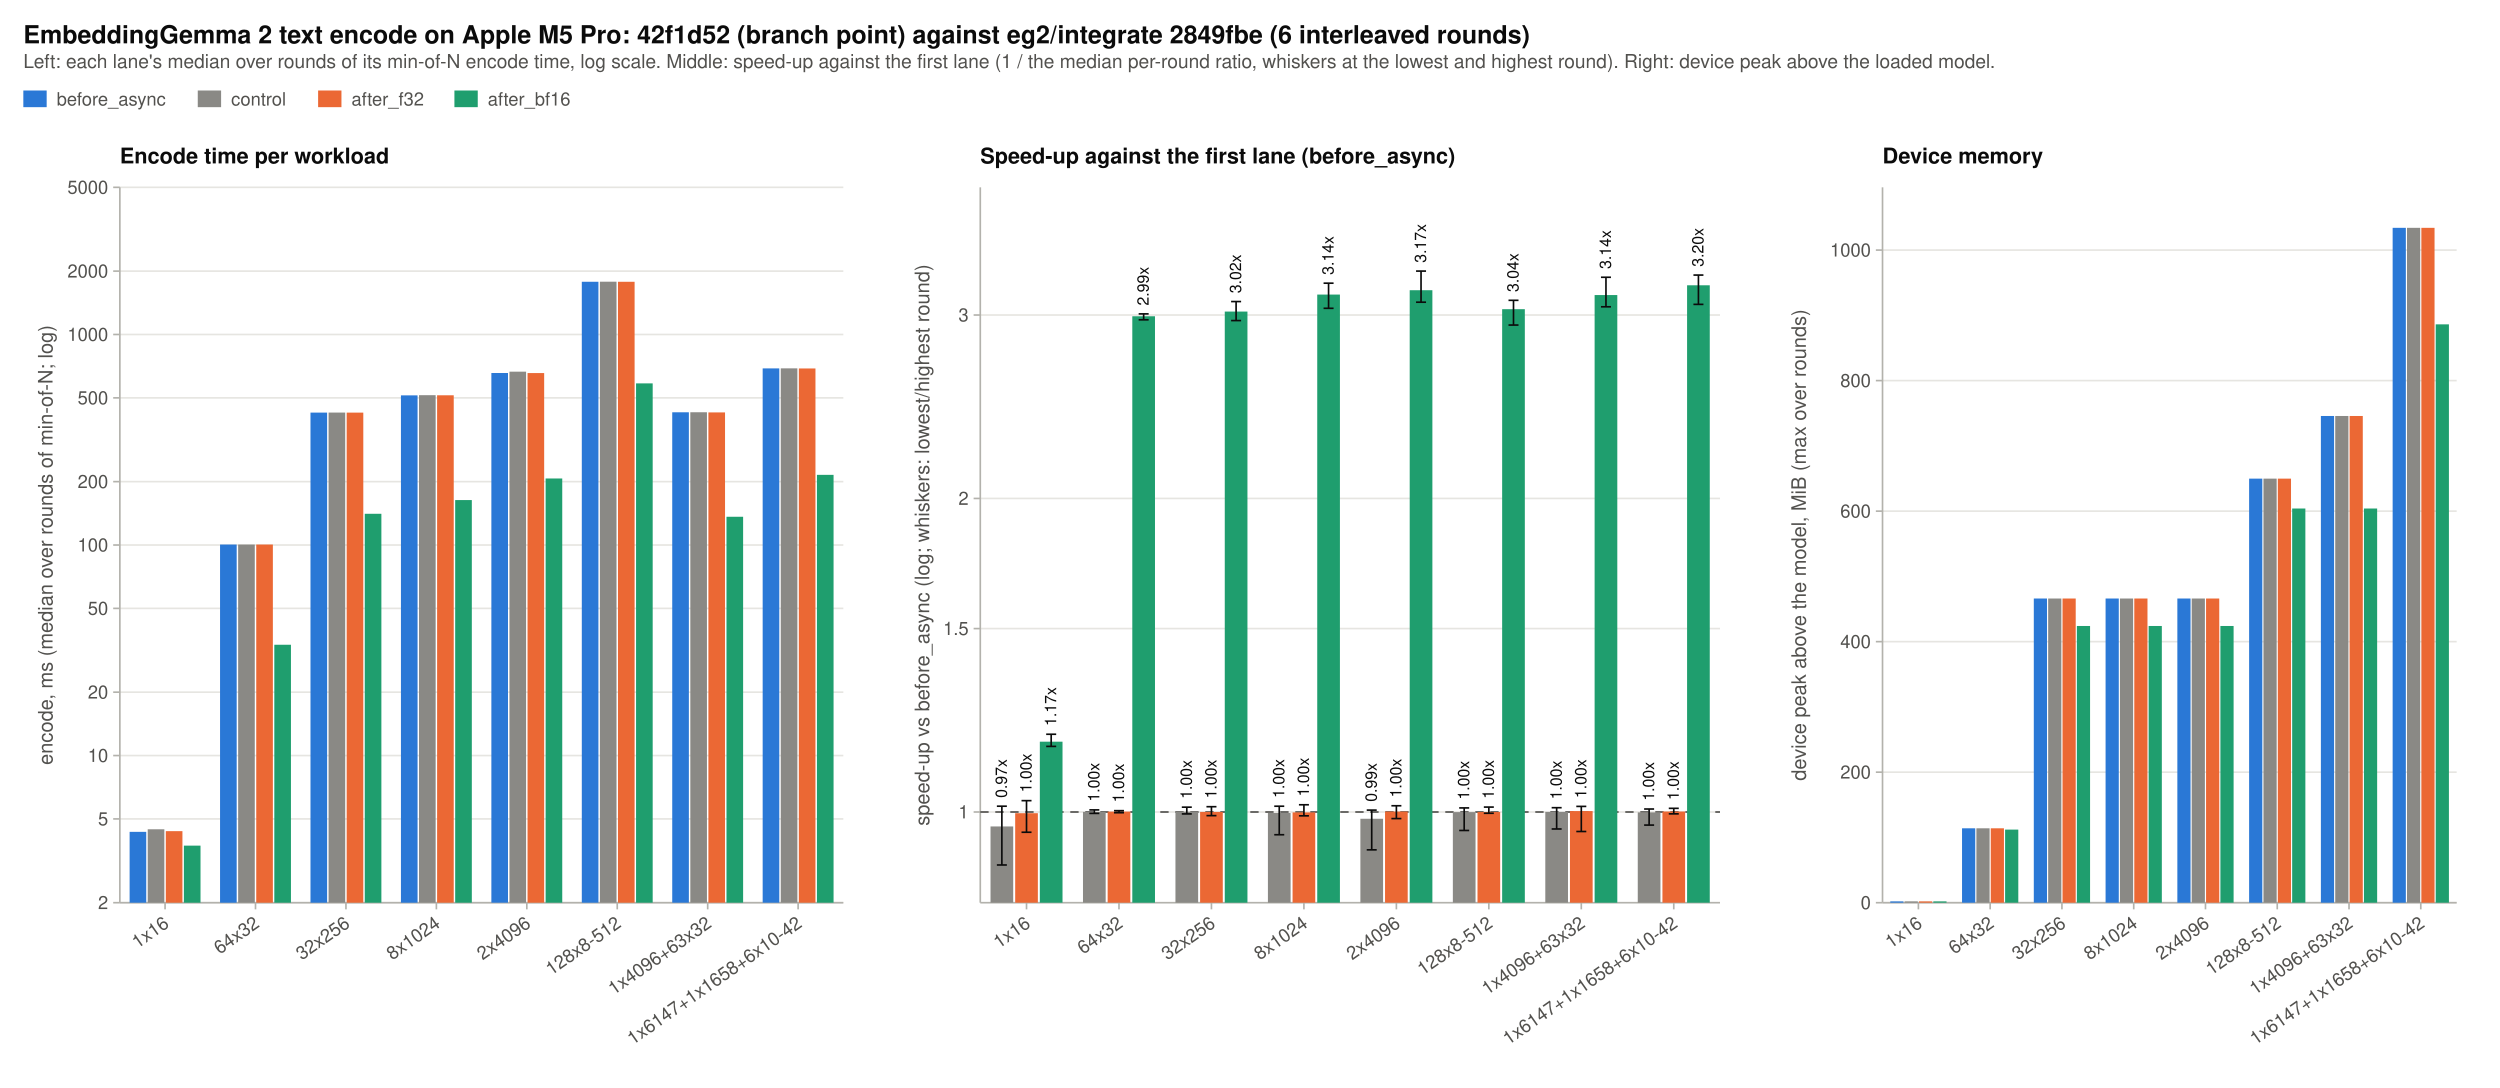
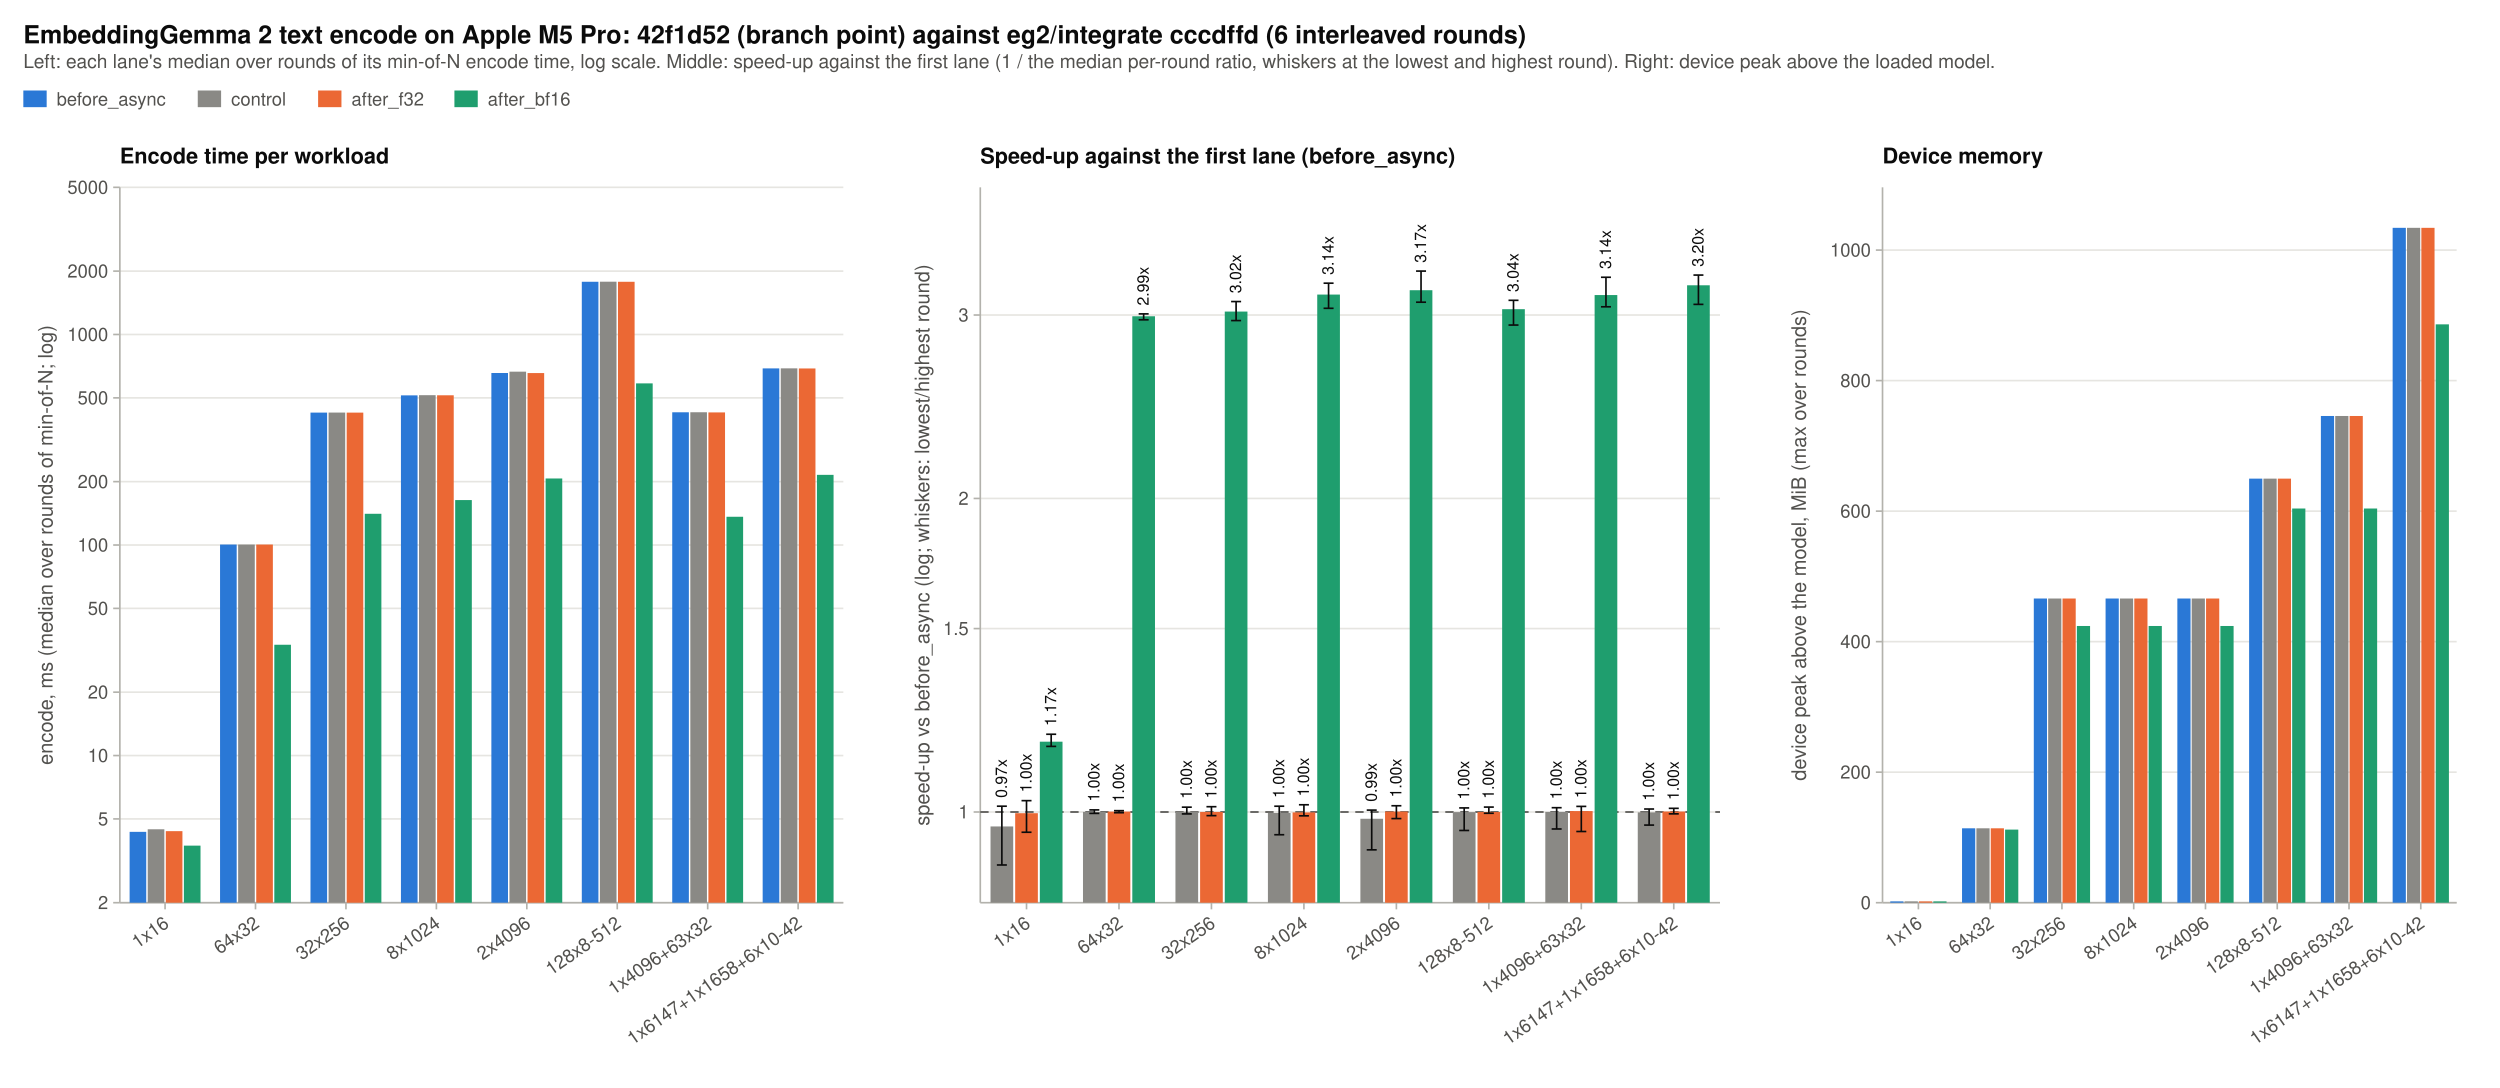
<svg xmlns="http://www.w3.org/2000/svg" width="1500" height="652.8" viewBox="0 0 1500 652.8" role="img">
  <style>
text{font-family:-apple-system,Helvetica,Arial,sans-serif}
.ink{fill:#0b0b0b}.mut{fill:#52514e}.dim{fill:#898781}.bold{font-weight:600}
.bg{fill:#fff}.grid{stroke:#e6e5e1;stroke-width:1}.axis{stroke:#b3b2ac;stroke-width:1}
.sk{stroke:#0b0b0b}.mk{stroke:#52514e}.edge{stroke:#fff}
@media (prefers-color-scheme:dark){.bg{fill:#1a1a19}.ink{fill:#f0efec}.mut{fill:#c3c2b7}.dim{fill:#8c8b84}
.grid{stroke:#2c2c2a}.axis{stroke:#55544f}.sk{stroke:#f0efec}.mk{stroke:#c3c2b7}.edge{stroke:#1a1a19}}
</style>
  <rect class="bg" width="100%" height="100%" />
-   <text class="ink" x="14" y="26" font-size="15" font-weight="600">EmbeddingGemma 2 text encode on Apple M5 Pro: 42f1d52 (branch point) against eg2/integrate 2849fbe (6 interleaved rounds)</text>
+   <text class="ink" x="14" y="26" font-size="15" font-weight="600">EmbeddingGemma 2 text encode on Apple M5 Pro: 42f1d52 (branch point) against eg2/integrate cccdffd (6 interleaved rounds)</text>
  <text class="mut" x="14" y="40.8" font-size="11.5">Left: each lane's median over rounds of its min-of-N encode time, log scale. Middle: speed-up against the first lane (1 / the median per-round ratio, whiskers at the lowest and highest round). Right: device peak above the loaded model.</text>
  <rect class="key" x="14" y="54.3" width="14" height="10" fill="#2a78d6" />
  <text class="mut" x="34" y="63.3" font-size="11">before_async</text>
  <rect class="key" x="118.66" y="54.3" width="14" height="10" fill="#8a8985" />
  <text class="mut" x="138.66" y="63.3" font-size="11">control</text>
  <rect class="key" x="190.87" y="54.3" width="14" height="10" fill="#eb6834" />
  <text class="mut" x="210.87" y="63.3" font-size="11">after_f32</text>
  <rect class="key" x="272.65" y="54.3" width="14" height="10" fill="#1f9e6e" />
  <text class="mut" x="292.65" y="63.3" font-size="11">after_bf16</text>
  <g class="panel">
    <line class="grid" x1="71.91" y1="541.62" x2="506" y2="541.62" />
    <line class="axis" x1="67.91" y1="541.62" x2="71.91" y2="541.62" />
    <text class="mut" x="64.91" y="545.47" font-size="11" text-anchor="end">2</text>
    <line class="grid" x1="71.91" y1="491.35" x2="506" y2="491.35" />
    <line class="axis" x1="67.91" y1="491.35" x2="71.91" y2="491.35" />
    <text class="mut" x="64.91" y="495.2" font-size="11" text-anchor="end">5</text>
    <line class="grid" x1="71.91" y1="453.33" x2="506" y2="453.33" />
    <line class="axis" x1="67.91" y1="453.33" x2="71.91" y2="453.33" />
    <text class="mut" x="64.91" y="457.18" font-size="11" text-anchor="end">10</text>
    <line class="grid" x1="71.91" y1="415.3" x2="506" y2="415.3" />
    <line class="axis" x1="67.91" y1="415.3" x2="71.91" y2="415.3" />
    <text class="mut" x="64.91" y="419.15" font-size="11" text-anchor="end">20</text>
    <line class="grid" x1="71.91" y1="365.03" x2="506" y2="365.03" />
    <line class="axis" x1="67.91" y1="365.03" x2="71.91" y2="365.03" />
    <text class="mut" x="64.91" y="368.88" font-size="11" text-anchor="end">50</text>
    <line class="grid" x1="71.91" y1="327.01" x2="506" y2="327.01" />
    <line class="axis" x1="67.91" y1="327.01" x2="71.91" y2="327.01" />
    <text class="mut" x="64.91" y="330.86" font-size="11" text-anchor="end">100</text>
    <line class="grid" x1="71.91" y1="288.98" x2="506" y2="288.98" />
    <line class="axis" x1="67.91" y1="288.98" x2="71.91" y2="288.98" />
    <text class="mut" x="64.91" y="292.83" font-size="11" text-anchor="end">200</text>
    <line class="grid" x1="71.91" y1="238.72" x2="506" y2="238.72" />
    <line class="axis" x1="67.91" y1="238.72" x2="71.91" y2="238.72" />
    <text class="mut" x="64.91" y="242.57" font-size="11" text-anchor="end">500</text>
    <line class="grid" x1="71.91" y1="200.69" x2="506" y2="200.69" />
    <line class="axis" x1="67.91" y1="200.69" x2="71.91" y2="200.69" />
    <text class="mut" x="64.91" y="204.54" font-size="11" text-anchor="end">1000</text>
    <line class="grid" x1="71.91" y1="162.67" x2="506" y2="162.67" />
    <line class="axis" x1="67.91" y1="162.67" x2="71.91" y2="162.67" />
    <text class="mut" x="64.91" y="166.52" font-size="11" text-anchor="end">2000</text>
    <line class="grid" x1="71.91" y1="112.4" x2="506" y2="112.4" />
    <line class="axis" x1="67.91" y1="112.4" x2="71.91" y2="112.4" />
    <text class="mut" x="64.91" y="116.25" font-size="11" text-anchor="end">5000</text>
    <line class="axis" x1="99.04" y1="541.62" x2="99.04" y2="545.62" />
    <text class="mut" x="102.04" y="555.62" font-size="11" text-anchor="end" transform="rotate(-35 102.04 555.62)">1x16</text>
    <line class="axis" x1="153.3" y1="541.62" x2="153.3" y2="545.62" />
    <text class="mut" x="156.3" y="555.62" font-size="11" text-anchor="end" transform="rotate(-35 156.3 555.62)">64x32</text>
    <line class="axis" x1="207.57" y1="541.62" x2="207.57" y2="545.62" />
    <text class="mut" x="210.57" y="555.62" font-size="11" text-anchor="end" transform="rotate(-35 210.57 555.62)">32x256</text>
    <line class="axis" x1="261.83" y1="541.62" x2="261.83" y2="545.62" />
    <text class="mut" x="264.83" y="555.62" font-size="11" text-anchor="end" transform="rotate(-35 264.83 555.62)">8x1024</text>
    <line class="axis" x1="316.09" y1="541.62" x2="316.09" y2="545.62" />
    <text class="mut" x="319.09" y="555.62" font-size="11" text-anchor="end" transform="rotate(-35 319.09 555.62)">2x4096</text>
    <line class="axis" x1="370.35" y1="541.62" x2="370.35" y2="545.62" />
    <text class="mut" x="373.35" y="555.62" font-size="11" text-anchor="end" transform="rotate(-35 373.35 555.62)">128x8-512</text>
    <line class="axis" x1="424.61" y1="541.62" x2="424.61" y2="545.62" />
    <text class="mut" x="427.61" y="555.62" font-size="11" text-anchor="end" transform="rotate(-35 427.61 555.62)">1x4096+63x32</text>
    <line class="axis" x1="478.87" y1="541.62" x2="478.87" y2="545.62" />
    <text class="mut" x="481.87" y="555.62" font-size="11" text-anchor="end" transform="rotate(-35 481.87 555.62)">1x6147+1x1658+6x10-42</text>
    <line class="axis" x1="71.91" y1="541.62" x2="506" y2="541.62" />
    <line class="axis" x1="71.91" y1="112.4" x2="71.91" y2="541.62" />
    <text class="mut" x="31.52" y="327.01" font-size="12" text-anchor="middle" transform="rotate(-90 31.52 327.01)">encode, ms (median over rounds of min-of-N; log)</text>
    <text class="ink" x="71.91" y="98.06" font-size="13" font-weight="600">Encode time per workload</text>
    <rect x="77.77" y="499.11" width="9.98" height="42.51" class="bar" fill="#2a78d6" />
    <rect x="88.63" y="497.57" width="9.98" height="44.05" class="bar" fill="#8a8985" />
    <rect x="99.48" y="498.69" width="9.98" height="42.93" class="bar" fill="#eb6834" />
    <rect x="110.33" y="507.38" width="9.98" height="34.24" class="bar" fill="#1f9e6e" />
    <rect x="132.03" y="326.72" width="9.98" height="214.9" class="bar" fill="#2a78d6" />
    <rect x="142.89" y="326.73" width="9.98" height="214.89" class="bar" fill="#8a8985" />
    <rect x="153.74" y="326.72" width="9.98" height="214.9" class="bar" fill="#eb6834" />
    <rect x="164.59" y="386.85" width="9.98" height="154.77" class="bar" fill="#1f9e6e" />
    <rect x="186.29" y="247.56" width="9.98" height="294.06" class="bar" fill="#2a78d6" />
    <rect x="197.15" y="247.54" width="9.98" height="294.07" class="bar" fill="#8a8985" />
    <rect x="208" y="247.57" width="9.98" height="294.05" class="bar" fill="#eb6834" />
    <rect x="218.85" y="308.27" width="9.98" height="233.35" class="bar" fill="#1f9e6e" />
    <rect x="240.56" y="237.22" width="9.98" height="304.4" class="bar" fill="#2a78d6" />
    <rect x="251.41" y="237.11" width="9.98" height="304.51" class="bar" fill="#8a8985" />
    <rect x="262.26" y="237.17" width="9.98" height="304.45" class="bar" fill="#eb6834" />
    <rect x="273.11" y="300.04" width="9.98" height="241.58" class="bar" fill="#1f9e6e" />
    <rect x="294.82" y="223.8" width="9.98" height="317.81" class="bar" fill="#2a78d6" />
    <rect x="305.67" y="223" width="9.98" height="318.62" class="bar" fill="#8a8985" />
    <rect x="316.52" y="223.84" width="9.98" height="317.78" class="bar" fill="#eb6834" />
    <rect x="327.37" y="287.09" width="9.98" height="254.53" class="bar" fill="#1f9e6e" />
    <rect x="349.08" y="169.06" width="9.98" height="372.56" class="bar" fill="#2a78d6" />
    <rect x="359.93" y="169.02" width="9.98" height="372.59" class="bar" fill="#8a8985" />
    <rect x="370.78" y="169.07" width="9.98" height="372.55" class="bar" fill="#eb6834" />
    <rect x="381.63" y="230.03" width="9.98" height="311.59" class="bar" fill="#1f9e6e" />
    <rect x="403.34" y="247.37" width="9.98" height="294.25" class="bar" fill="#2a78d6" />
    <rect x="414.19" y="247.35" width="9.98" height="294.27" class="bar" fill="#8a8985" />
    <rect x="425.04" y="247.45" width="9.98" height="294.16" class="bar" fill="#eb6834" />
    <rect x="435.89" y="310.06" width="9.98" height="231.56" class="bar" fill="#1f9e6e" />
    <rect x="457.6" y="221.04" width="9.98" height="320.58" class="bar" fill="#2a78d6" />
    <rect x="468.45" y="221.01" width="9.98" height="320.61" class="bar" fill="#8a8985" />
    <rect x="479.3" y="221.08" width="9.98" height="320.54" class="bar" fill="#eb6834" />
    <rect x="490.16" y="284.91" width="9.98" height="256.71" class="bar" fill="#1f9e6e" />
  </g>
  <g class="panel">
    <line class="grid" x1="588.17" y1="487.2" x2="1032" y2="487.2" />
    <line class="axis" x1="584.17" y1="487.2" x2="588.17" y2="487.2" />
    <text class="mut" x="581.17" y="491.05" font-size="11" text-anchor="end">1</text>
    <line class="grid" x1="588.17" y1="377.15" x2="1032" y2="377.15" />
    <line class="axis" x1="584.17" y1="377.15" x2="588.17" y2="377.15" />
    <text class="mut" x="581.17" y="381" font-size="11" text-anchor="end">1.5</text>
    <line class="grid" x1="588.17" y1="299.07" x2="1032" y2="299.07" />
    <line class="axis" x1="584.17" y1="299.07" x2="588.17" y2="299.07" />
    <text class="mut" x="581.17" y="302.92" font-size="11" text-anchor="end">2</text>
    <line class="grid" x1="588.17" y1="189.01" x2="1032" y2="189.01" />
    <line class="axis" x1="584.17" y1="189.01" x2="588.17" y2="189.01" />
    <text class="mut" x="581.17" y="192.86" font-size="11" text-anchor="end">3</text>
    <line class="axis" x1="615.91" y1="541.62" x2="615.91" y2="545.62" />
    <text class="mut" x="618.91" y="555.62" font-size="11" text-anchor="end" transform="rotate(-35 618.91 555.62)">1x16</text>
    <line class="axis" x1="671.39" y1="541.62" x2="671.39" y2="545.62" />
    <text class="mut" x="674.39" y="555.62" font-size="11" text-anchor="end" transform="rotate(-35 674.39 555.62)">64x32</text>
    <line class="axis" x1="726.87" y1="541.62" x2="726.87" y2="545.62" />
    <text class="mut" x="729.87" y="555.62" font-size="11" text-anchor="end" transform="rotate(-35 729.87 555.62)">32x256</text>
    <line class="axis" x1="782.35" y1="541.62" x2="782.35" y2="545.62" />
    <text class="mut" x="785.35" y="555.62" font-size="11" text-anchor="end" transform="rotate(-35 785.35 555.62)">8x1024</text>
    <line class="axis" x1="837.83" y1="541.62" x2="837.83" y2="545.62" />
    <text class="mut" x="840.83" y="555.62" font-size="11" text-anchor="end" transform="rotate(-35 840.83 555.62)">2x4096</text>
    <line class="axis" x1="893.3" y1="541.62" x2="893.3" y2="545.62" />
    <text class="mut" x="896.3" y="555.62" font-size="11" text-anchor="end" transform="rotate(-35 896.3 555.62)">128x8-512</text>
    <line class="axis" x1="948.78" y1="541.62" x2="948.78" y2="545.62" />
    <text class="mut" x="951.78" y="555.62" font-size="11" text-anchor="end" transform="rotate(-35 951.78 555.62)">1x4096+63x32</text>
    <line class="axis" x1="1004.26" y1="541.62" x2="1004.26" y2="545.62" />
    <text class="mut" x="1007.26" y="555.62" font-size="11" text-anchor="end" transform="rotate(-35 1007.26 555.62)">1x6147+1x1658+6x10-42</text>
    <line class="axis" x1="588.17" y1="541.62" x2="1032" y2="541.62" />
    <line class="axis" x1="588.17" y1="112.4" x2="588.17" y2="541.62" />
    <text class="mut" x="557.52" y="327.01" font-size="12" text-anchor="middle" transform="rotate(-90 557.52 327.01)">speed-up vs before_async (log; whiskers: lowest/highest round)</text>
    <text class="ink" x="588.17" y="98.06" font-size="13" font-weight="600">Speed-up against the first lane (before_async)</text>
    <line x1="588.17" y1="487.2" x2="1032" y2="487.2" class="ref mk" stroke-width="1" stroke-dasharray="5 4" />
    <rect x="594.31" y="495.87" width="13.61" height="45.75" class="bar" fill="#8a8985" />
    <g class="whisker sk" stroke-width="1">
      <line x1="601.12" y1="518.99" x2="601.12" y2="483.72" />
      <line x1="598.12" y1="518.99" x2="604.12" y2="518.99" />
      <line x1="598.12" y1="483.72" x2="604.12" y2="483.72" />
    </g>
    <text class="ink" x="604.12" y="478.72" font-size="9.5" transform="rotate(-90 604.12 478.72)">0.97x</text>
    <rect x="609.11" y="487.92" width="13.61" height="53.7" class="bar" fill="#eb6834" />
    <g class="whisker sk" stroke-width="1">
      <line x1="615.91" y1="499.35" x2="615.91" y2="480.39" />
      <line x1="612.91" y1="499.35" x2="618.91" y2="499.35" />
      <line x1="612.91" y1="480.39" x2="618.91" y2="480.39" />
    </g>
    <text class="ink" x="618.91" y="475.39" font-size="9.5" transform="rotate(-90 618.91 475.39)">1.00x</text>
    <rect x="623.9" y="445.01" width="13.61" height="96.61" class="bar" fill="#1f9e6e" />
    <g class="whisker sk" stroke-width="1">
      <line x1="630.71" y1="447.84" x2="630.71" y2="440.55" />
      <line x1="627.71" y1="447.84" x2="633.71" y2="447.84" />
      <line x1="627.71" y1="440.55" x2="633.71" y2="440.55" />
    </g>
    <text class="ink" x="633.71" y="435.55" font-size="9.5" transform="rotate(-90 633.71 435.55)">1.17x</text>
    <rect x="649.79" y="487.13" width="13.61" height="54.49" class="bar" fill="#8a8985" />
    <g class="whisker sk" stroke-width="1">
      <line x1="656.6" y1="488.03" x2="656.6" y2="485.94" />
      <line x1="653.6" y1="488.03" x2="659.6" y2="488.03" />
      <line x1="653.6" y1="485.94" x2="659.6" y2="485.94" />
    </g>
    <text class="ink" x="659.6" y="480.94" font-size="9.5" transform="rotate(-90 659.6 480.94)">1.00x</text>
    <rect x="664.59" y="486.96" width="13.61" height="54.66" class="bar" fill="#eb6834" />
    <g class="whisker sk" stroke-width="1">
      <line x1="671.39" y1="487.63" x2="671.39" y2="486.4" />
      <line x1="668.39" y1="487.63" x2="674.39" y2="487.63" />
      <line x1="668.39" y1="486.4" x2="674.39" y2="486.4" />
    </g>
    <text class="ink" x="674.39" y="481.4" font-size="9.5" transform="rotate(-90 674.39 481.4)">1.00x</text>
    <rect x="679.38" y="189.76" width="13.61" height="351.86" class="bar" fill="#1f9e6e" />
    <g class="whisker sk" stroke-width="1">
      <line x1="686.19" y1="191.88" x2="686.19" y2="188.33" />
      <line x1="683.19" y1="191.88" x2="689.19" y2="191.88" />
      <line x1="683.19" y1="188.33" x2="689.19" y2="188.33" />
    </g>
    <text class="ink" x="689.19" y="183.33" font-size="9.5" transform="rotate(-90 689.19 183.33)">2.99x</text>
    <rect x="705.27" y="487.03" width="13.61" height="54.59" class="bar" fill="#8a8985" />
    <g class="whisker sk" stroke-width="1">
      <line x1="712.08" y1="488.35" x2="712.08" y2="484.3" />
      <line x1="709.08" y1="488.35" x2="715.08" y2="488.35" />
      <line x1="709.08" y1="484.3" x2="715.08" y2="484.3" />
    </g>
    <text class="ink" x="715.08" y="479.3" font-size="9.5" transform="rotate(-90 715.08 479.3)">1.00x</text>
    <rect x="720.06" y="487.17" width="13.61" height="54.45" class="bar" fill="#eb6834" />
    <g class="whisker sk" stroke-width="1">
      <line x1="726.87" y1="489.38" x2="726.87" y2="484.02" />
      <line x1="723.87" y1="489.38" x2="729.87" y2="489.38" />
      <line x1="723.87" y1="484.02" x2="729.87" y2="484.02" />
    </g>
    <text class="ink" x="729.87" y="479.02" font-size="9.5" transform="rotate(-90 729.87 479.02)">1.00x</text>
    <rect x="734.86" y="186.94" width="13.61" height="354.68" class="bar" fill="#1f9e6e" />
    <g class="whisker sk" stroke-width="1">
      <line x1="741.66" y1="192.34" x2="741.66" y2="180.93" />
      <line x1="738.66" y1="192.34" x2="744.66" y2="192.34" />
      <line x1="738.66" y1="180.93" x2="744.66" y2="180.93" />
    </g>
    <text class="ink" x="744.66" y="175.93" font-size="9.5" transform="rotate(-90 744.66 175.93)">3.02x</text>
    <rect x="760.75" y="487.81" width="13.61" height="53.81" class="bar" fill="#8a8985" />
    <g class="whisker sk" stroke-width="1">
      <line x1="767.55" y1="500.84" x2="767.55" y2="483.73" />
      <line x1="764.55" y1="500.84" x2="770.55" y2="500.84" />
      <line x1="764.55" y1="483.73" x2="770.55" y2="483.73" />
    </g>
    <text class="ink" x="770.55" y="478.73" font-size="9.5" transform="rotate(-90 770.55 478.73)">1.00x</text>
    <rect x="775.54" y="487.44" width="13.61" height="54.18" class="bar" fill="#eb6834" />
    <g class="whisker sk" stroke-width="1">
      <line x1="782.35" y1="489.5" x2="782.35" y2="482.86" />
      <line x1="779.35" y1="489.5" x2="785.35" y2="489.5" />
      <line x1="779.35" y1="482.86" x2="785.35" y2="482.86" />
    </g>
    <text class="ink" x="785.35" y="477.86" font-size="9.5" transform="rotate(-90 785.35 477.86)">1.00x</text>
    <rect x="790.34" y="176.74" width="13.61" height="364.88" class="bar" fill="#1f9e6e" />
    <g class="whisker sk" stroke-width="1">
      <line x1="797.14" y1="184.98" x2="797.14" y2="169.91" />
      <line x1="794.14" y1="184.98" x2="800.14" y2="184.98" />
      <line x1="794.14" y1="169.91" x2="800.14" y2="169.91" />
    </g>
    <text class="ink" x="800.14" y="164.91" font-size="9.5" transform="rotate(-90 800.14 164.91)">3.14x</text>
    <rect x="816.23" y="491.26" width="13.61" height="50.36" class="bar" fill="#8a8985" />
    <g class="whisker sk" stroke-width="1">
      <line x1="823.03" y1="509.9" x2="823.03" y2="486.06" />
      <line x1="820.03" y1="509.9" x2="826.03" y2="509.9" />
      <line x1="820.03" y1="486.06" x2="826.03" y2="486.06" />
    </g>
    <text class="ink" x="826.03" y="481.06" font-size="9.5" transform="rotate(-90 826.03 481.06)">0.99x</text>
    <rect x="831.02" y="486.93" width="13.61" height="54.69" class="bar" fill="#eb6834" />
    <g class="whisker sk" stroke-width="1">
      <line x1="837.83" y1="491.15" x2="837.83" y2="483.45" />
      <line x1="834.83" y1="491.15" x2="840.83" y2="491.15" />
      <line x1="834.83" y1="483.45" x2="840.83" y2="483.45" />
    </g>
    <text class="ink" x="840.83" y="478.45" font-size="9.5" transform="rotate(-90 840.83 478.45)">1.00x</text>
    <rect x="845.82" y="174.13" width="13.61" height="367.48" class="bar" fill="#1f9e6e" />
    <g class="whisker sk" stroke-width="1">
      <line x1="852.62" y1="181.32" x2="852.62" y2="162.65" />
      <line x1="849.62" y1="181.32" x2="855.62" y2="181.32" />
      <line x1="849.62" y1="162.65" x2="855.62" y2="162.65" />
    </g>
    <text class="ink" x="855.62" y="157.65" font-size="9.5" transform="rotate(-90 855.62 157.65)">3.17x</text>
    <rect x="871.71" y="487.27" width="13.61" height="54.35" class="bar" fill="#8a8985" />
    <g class="whisker sk" stroke-width="1">
      <line x1="878.51" y1="498.28" x2="878.51" y2="484.75" />
      <line x1="875.51" y1="498.28" x2="881.51" y2="498.28" />
      <line x1="875.51" y1="484.75" x2="881.51" y2="484.75" />
    </g>
    <text class="ink" x="881.51" y="479.75" font-size="9.5" transform="rotate(-90 881.51 479.75)">1.00x</text>
    <rect x="886.5" y="487.22" width="13.61" height="54.4" class="bar" fill="#eb6834" />
    <g class="whisker sk" stroke-width="1">
      <line x1="893.3" y1="487.96" x2="893.3" y2="484.25" />
      <line x1="890.3" y1="487.96" x2="896.3" y2="487.96" />
      <line x1="890.3" y1="484.25" x2="896.3" y2="484.25" />
    </g>
    <text class="ink" x="896.3" y="479.25" font-size="9.5" transform="rotate(-90 896.3 479.25)">1.00x</text>
    <rect x="901.29" y="185.51" width="13.61" height="356.11" class="bar" fill="#1f9e6e" />
    <g class="whisker sk" stroke-width="1">
      <line x1="908.1" y1="195.03" x2="908.1" y2="180.19" />
      <line x1="905.1" y1="195.03" x2="911.1" y2="195.03" />
      <line x1="905.1" y1="180.19" x2="911.1" y2="180.19" />
    </g>
    <text class="ink" x="911.1" y="175.19" font-size="9.5" transform="rotate(-90 911.1 175.19)">3.04x</text>
    <rect x="927.18" y="487.16" width="13.61" height="54.46" class="bar" fill="#8a8985" />
    <g class="whisker sk" stroke-width="1">
      <line x1="933.99" y1="497.39" x2="933.99" y2="484.62" />
      <line x1="930.99" y1="497.39" x2="936.99" y2="497.39" />
      <line x1="930.99" y1="484.62" x2="936.99" y2="484.62" />
    </g>
    <text class="ink" x="936.99" y="479.62" font-size="9.5" transform="rotate(-90 936.99 479.62)">1.00x</text>
    <rect x="941.98" y="486.64" width="13.61" height="54.98" class="bar" fill="#eb6834" />
    <g class="whisker sk" stroke-width="1">
      <line x1="948.78" y1="498.9" x2="948.78" y2="483.84" />
      <line x1="945.78" y1="498.9" x2="951.78" y2="498.9" />
      <line x1="945.78" y1="483.84" x2="951.78" y2="483.84" />
    </g>
    <text class="ink" x="951.78" y="478.84" font-size="9.5" transform="rotate(-90 951.78 478.84)">1.00x</text>
    <rect x="956.77" y="177.03" width="13.61" height="364.59" class="bar" fill="#1f9e6e" />
    <g class="whisker sk" stroke-width="1">
      <line x1="963.58" y1="184.07" x2="963.58" y2="166.36" />
      <line x1="960.58" y1="184.07" x2="966.58" y2="184.07" />
      <line x1="960.58" y1="166.36" x2="966.58" y2="166.36" />
    </g>
    <text class="ink" x="966.58" y="161.36" font-size="9.5" transform="rotate(-90 966.58 161.36)">3.14x</text>
    <rect x="982.66" y="487.43" width="13.61" height="54.19" class="bar" fill="#8a8985" />
    <g class="whisker sk" stroke-width="1">
      <line x1="989.47" y1="495.05" x2="989.47" y2="485.41" />
      <line x1="986.47" y1="495.05" x2="992.47" y2="495.05" />
      <line x1="986.47" y1="485.41" x2="992.47" y2="485.41" />
    </g>
    <text class="ink" x="992.47" y="480.41" font-size="9.5" transform="rotate(-90 992.47 480.41)">1.00x</text>
    <rect x="997.46" y="486.91" width="13.61" height="54.71" class="bar" fill="#eb6834" />
    <g class="whisker sk" stroke-width="1">
      <line x1="1004.26" y1="488.31" x2="1004.26" y2="485" />
      <line x1="1001.26" y1="488.31" x2="1007.26" y2="488.31" />
      <line x1="1001.26" y1="485" x2="1007.26" y2="485" />
    </g>
    <text class="ink" x="1007.26" y="480" font-size="9.5" transform="rotate(-90 1007.26 480)">1.00x</text>
    <rect x="1012.25" y="171.17" width="13.61" height="370.45" class="bar" fill="#1f9e6e" />
    <g class="whisker sk" stroke-width="1">
      <line x1="1019.06" y1="182.62" x2="1019.06" y2="165.04" />
      <line x1="1016.06" y1="182.62" x2="1022.06" y2="182.62" />
      <line x1="1016.06" y1="165.04" x2="1022.06" y2="165.04" />
    </g>
    <text class="ink" x="1022.06" y="160.04" font-size="9.5" transform="rotate(-90 1022.06 160.04)">3.20x</text>
  </g>
  <g class="panel">
    <line class="grid" x1="1129.51" y1="541.62" x2="1474" y2="541.62" />
    <line class="axis" x1="1125.51" y1="541.62" x2="1129.51" y2="541.62" />
    <text class="mut" x="1122.51" y="545.47" font-size="11" text-anchor="end">0</text>
    <line class="grid" x1="1129.51" y1="463.3" x2="1474" y2="463.3" />
    <line class="axis" x1="1125.51" y1="463.3" x2="1129.51" y2="463.3" />
    <text class="mut" x="1122.51" y="467.15" font-size="11" text-anchor="end">200</text>
    <line class="grid" x1="1129.51" y1="384.99" x2="1474" y2="384.99" />
    <line class="axis" x1="1125.51" y1="384.99" x2="1129.51" y2="384.99" />
    <text class="mut" x="1122.51" y="388.84" font-size="11" text-anchor="end">400</text>
    <line class="grid" x1="1129.51" y1="306.68" x2="1474" y2="306.68" />
    <line class="axis" x1="1125.51" y1="306.68" x2="1129.51" y2="306.68" />
    <text class="mut" x="1122.51" y="310.53" font-size="11" text-anchor="end">600</text>
    <line class="grid" x1="1129.51" y1="228.36" x2="1474" y2="228.36" />
    <line class="axis" x1="1125.51" y1="228.36" x2="1129.51" y2="228.36" />
    <text class="mut" x="1122.51" y="232.21" font-size="11" text-anchor="end">800</text>
    <line class="grid" x1="1129.51" y1="150.05" x2="1474" y2="150.05" />
    <line class="axis" x1="1125.51" y1="150.05" x2="1129.51" y2="150.05" />
    <text class="mut" x="1122.51" y="153.9" font-size="11" text-anchor="end">1000</text>
    <line class="axis" x1="1151.04" y1="541.62" x2="1151.04" y2="545.62" />
    <text class="mut" x="1154.04" y="555.62" font-size="11" text-anchor="end" transform="rotate(-35 1154.04 555.62)">1x16</text>
    <line class="axis" x1="1194.1" y1="541.62" x2="1194.1" y2="545.62" />
    <text class="mut" x="1197.1" y="555.62" font-size="11" text-anchor="end" transform="rotate(-35 1197.1 555.62)">64x32</text>
    <line class="axis" x1="1237.16" y1="541.62" x2="1237.16" y2="545.62" />
    <text class="mut" x="1240.16" y="555.62" font-size="11" text-anchor="end" transform="rotate(-35 1240.16 555.62)">32x256</text>
    <line class="axis" x1="1280.23" y1="541.62" x2="1280.23" y2="545.62" />
    <text class="mut" x="1283.23" y="555.62" font-size="11" text-anchor="end" transform="rotate(-35 1283.23 555.62)">8x1024</text>
    <line class="axis" x1="1323.29" y1="541.62" x2="1323.29" y2="545.62" />
    <text class="mut" x="1326.29" y="555.62" font-size="11" text-anchor="end" transform="rotate(-35 1326.29 555.62)">2x4096</text>
    <line class="axis" x1="1366.35" y1="541.62" x2="1366.35" y2="545.62" />
    <text class="mut" x="1369.35" y="555.62" font-size="11" text-anchor="end" transform="rotate(-35 1369.35 555.62)">128x8-512</text>
    <line class="axis" x1="1409.41" y1="541.62" x2="1409.41" y2="545.62" />
    <text class="mut" x="1412.41" y="555.62" font-size="11" text-anchor="end" transform="rotate(-35 1412.41 555.62)">1x4096+63x32</text>
    <line class="axis" x1="1452.47" y1="541.62" x2="1452.47" y2="545.62" />
    <text class="mut" x="1455.47" y="555.62" font-size="11" text-anchor="end" transform="rotate(-35 1455.47 555.62)">1x6147+1x1658+6x10-42</text>
    <line class="axis" x1="1129.51" y1="541.62" x2="1474" y2="541.62" />
    <line class="axis" x1="1129.51" y1="112.4" x2="1129.51" y2="541.62" />
    <text class="mut" x="1083.52" y="327.01" font-size="12" text-anchor="middle" transform="rotate(-90 1083.52 327.01)">device peak above the model, MiB (max over rounds)</text>
    <text class="ink" x="1129.51" y="98.06" font-size="13" font-weight="600">Device memory</text>
    <rect x="1134.16" y="540.84" width="7.92" height="0.78" class="bar" fill="#2a78d6" />
    <rect x="1142.77" y="540.84" width="7.92" height="0.78" class="bar" fill="#8a8985" />
    <rect x="1151.39" y="540.84" width="7.92" height="0.78" class="bar" fill="#eb6834" />
    <rect x="1160" y="540.84" width="7.92" height="0.78" class="bar" fill="#1f9e6e" />
    <rect x="1177.22" y="496.98" width="7.92" height="44.64" class="bar" fill="#2a78d6" />
    <rect x="1185.84" y="496.98" width="7.92" height="44.64" class="bar" fill="#8a8985" />
    <rect x="1194.45" y="496.98" width="7.92" height="44.64" class="bar" fill="#eb6834" />
    <rect x="1203.06" y="497.76" width="7.92" height="43.86" class="bar" fill="#1f9e6e" />
    <rect x="1220.28" y="359.11" width="7.92" height="182.51" class="bar" fill="#2a78d6" />
    <rect x="1228.9" y="359.11" width="7.92" height="182.51" class="bar" fill="#8a8985" />
    <rect x="1237.51" y="359.11" width="7.92" height="182.51" class="bar" fill="#eb6834" />
    <rect x="1246.12" y="375.59" width="7.92" height="166.03" class="bar" fill="#1f9e6e" />
    <rect x="1263.35" y="359.11" width="7.92" height="182.51" class="bar" fill="#2a78d6" />
    <rect x="1271.96" y="359.11" width="7.92" height="182.51" class="bar" fill="#8a8985" />
    <rect x="1280.57" y="359.11" width="7.92" height="182.51" class="bar" fill="#eb6834" />
    <rect x="1289.18" y="375.59" width="7.92" height="166.03" class="bar" fill="#1f9e6e" />
    <rect x="1306.41" y="359.11" width="7.92" height="182.51" class="bar" fill="#2a78d6" />
    <rect x="1315.02" y="359.11" width="7.92" height="182.51" class="bar" fill="#8a8985" />
    <rect x="1323.63" y="359.11" width="7.92" height="182.51" class="bar" fill="#eb6834" />
    <rect x="1332.24" y="375.59" width="7.92" height="166.03" class="bar" fill="#1f9e6e" />
    <rect x="1349.47" y="287.18" width="7.92" height="254.44" class="bar" fill="#2a78d6" />
    <rect x="1358.08" y="287.18" width="7.92" height="254.44" class="bar" fill="#8a8985" />
    <rect x="1366.69" y="287.18" width="7.92" height="254.44" class="bar" fill="#eb6834" />
    <rect x="1375.3" y="305.11" width="7.92" height="236.51" class="bar" fill="#1f9e6e" />
    <rect x="1392.53" y="249.59" width="7.92" height="292.03" class="bar" fill="#2a78d6" />
    <rect x="1401.14" y="249.59" width="7.92" height="292.03" class="bar" fill="#8a8985" />
    <rect x="1409.75" y="249.59" width="7.92" height="292.03" class="bar" fill="#eb6834" />
    <rect x="1418.37" y="305.11" width="7.92" height="236.51" class="bar" fill="#1f9e6e" />
    <rect x="1435.59" y="136.7" width="7.92" height="404.92" class="bar" fill="#2a78d6" />
    <rect x="1444.2" y="136.7" width="7.92" height="404.92" class="bar" fill="#8a8985" />
    <rect x="1452.81" y="136.7" width="7.92" height="404.92" class="bar" fill="#eb6834" />
    <rect x="1461.43" y="194.61" width="7.92" height="347.01" class="bar" fill="#1f9e6e" />
  </g>
</svg>
